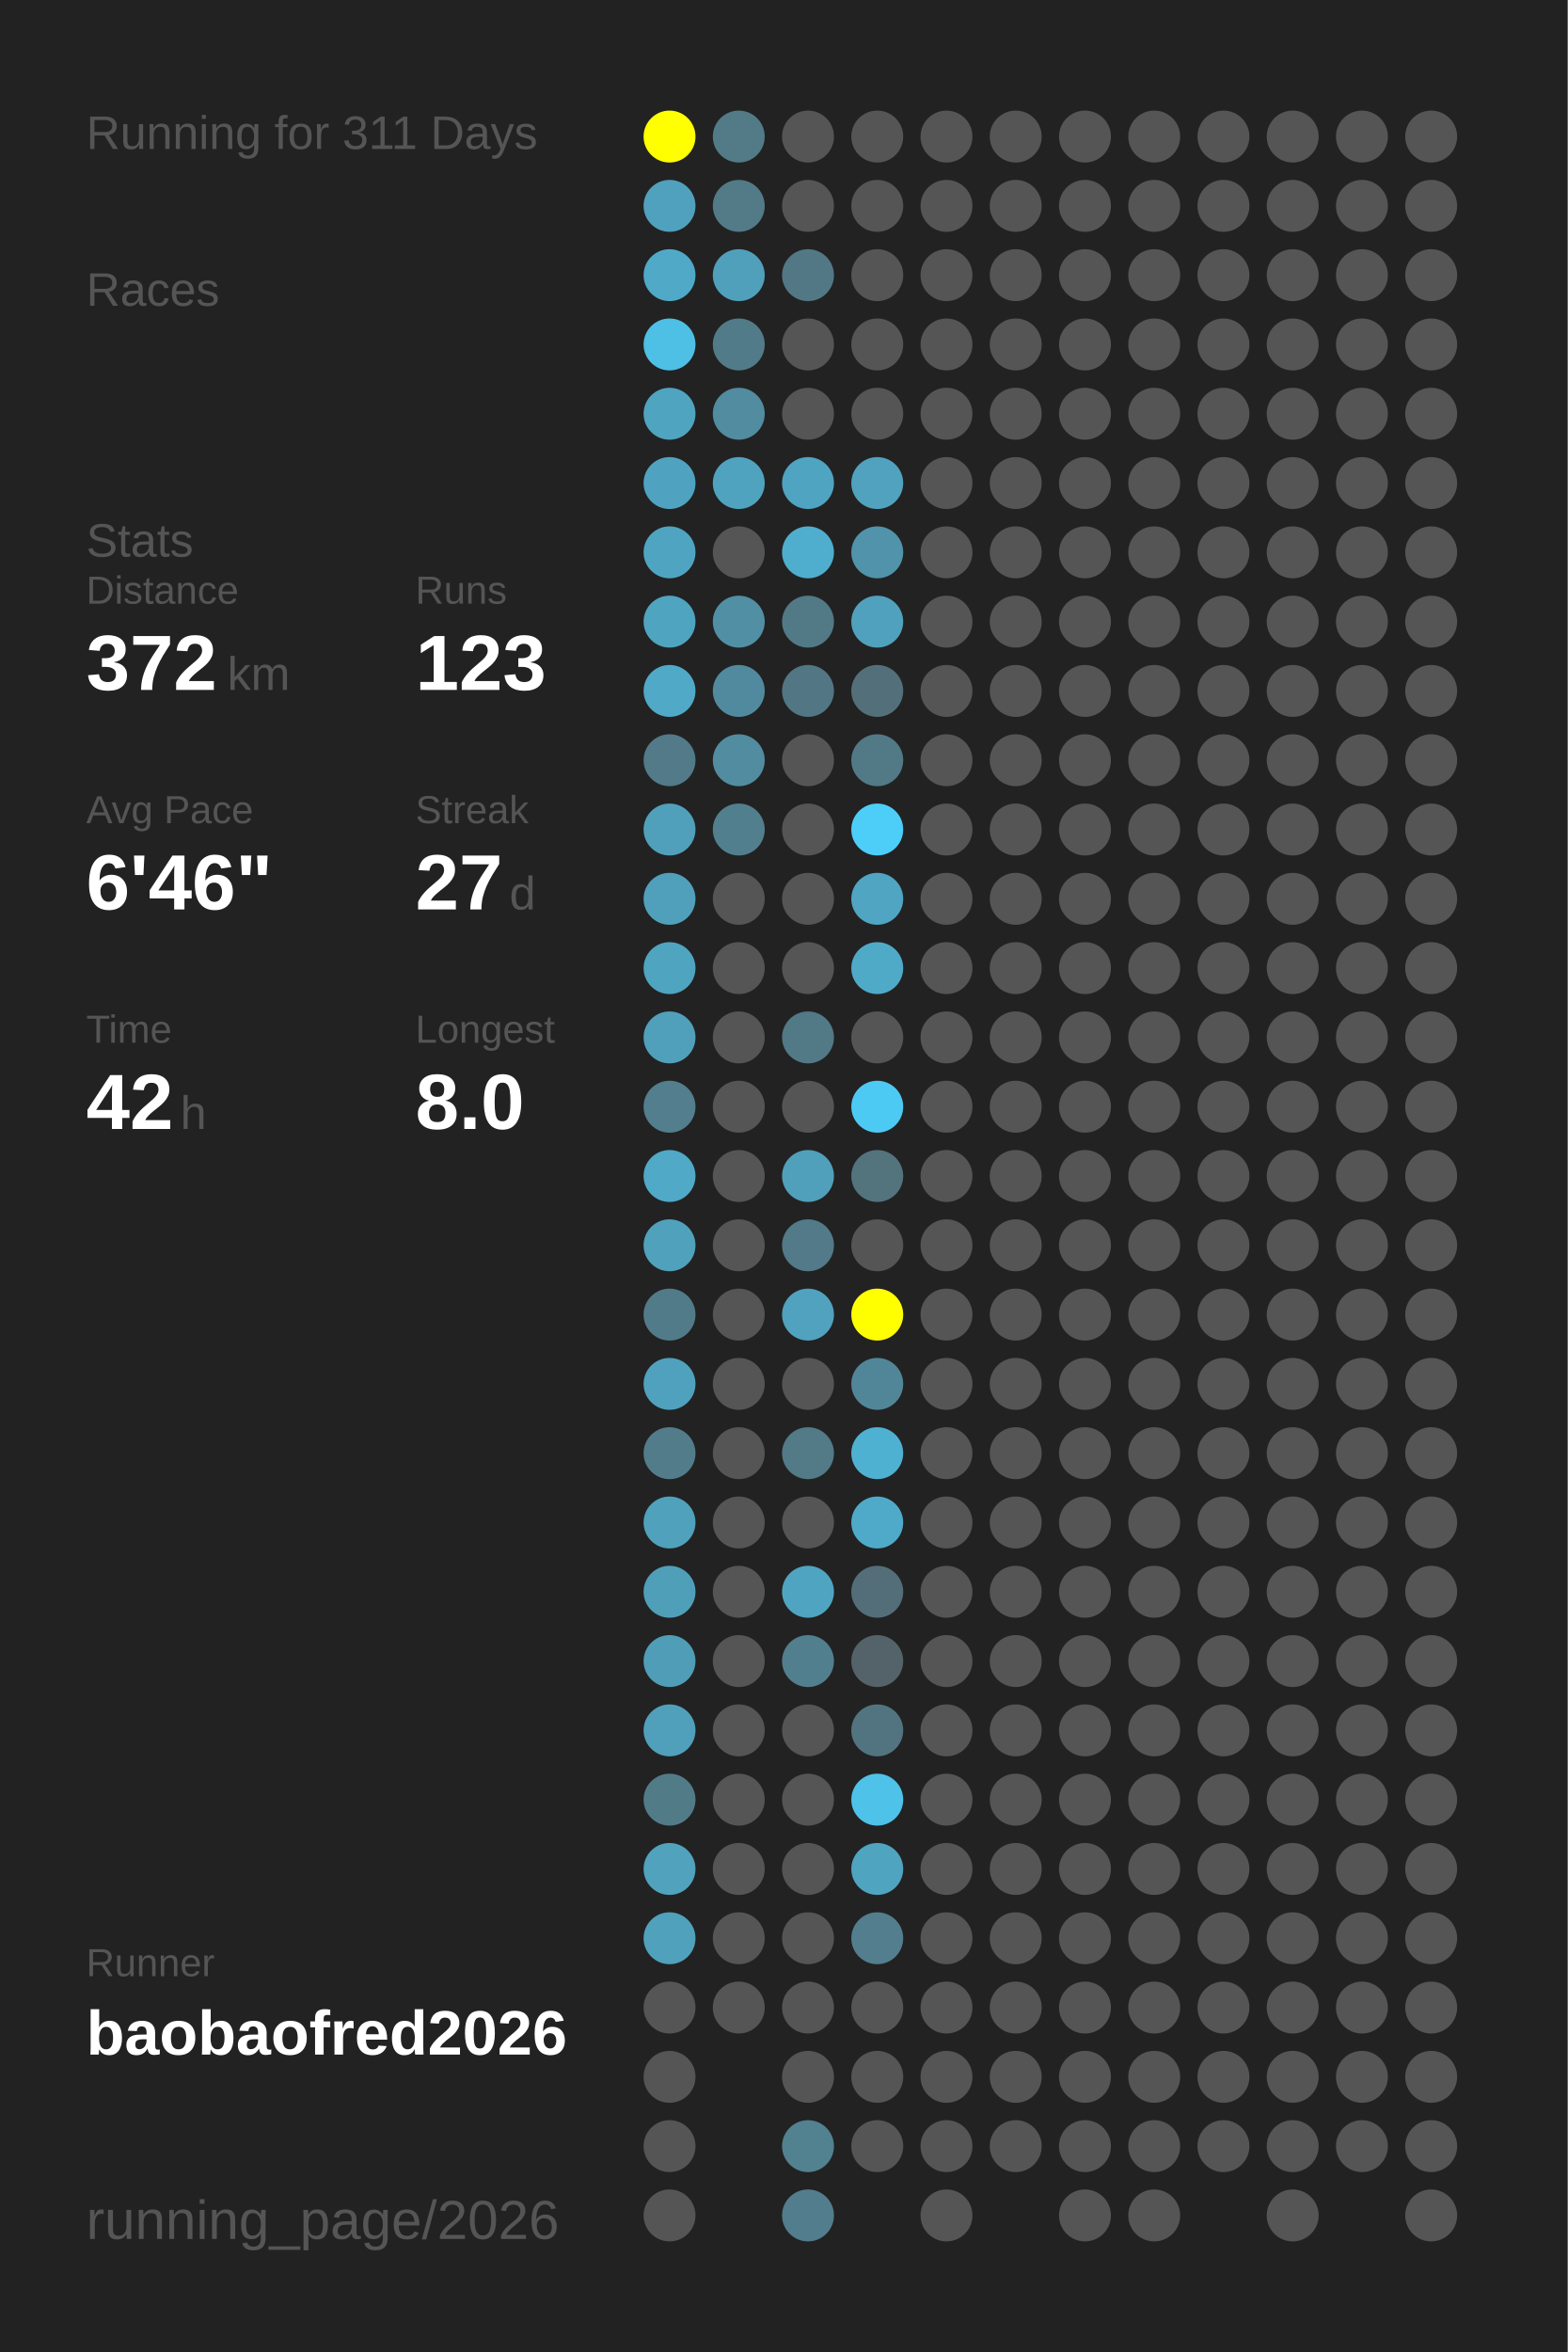
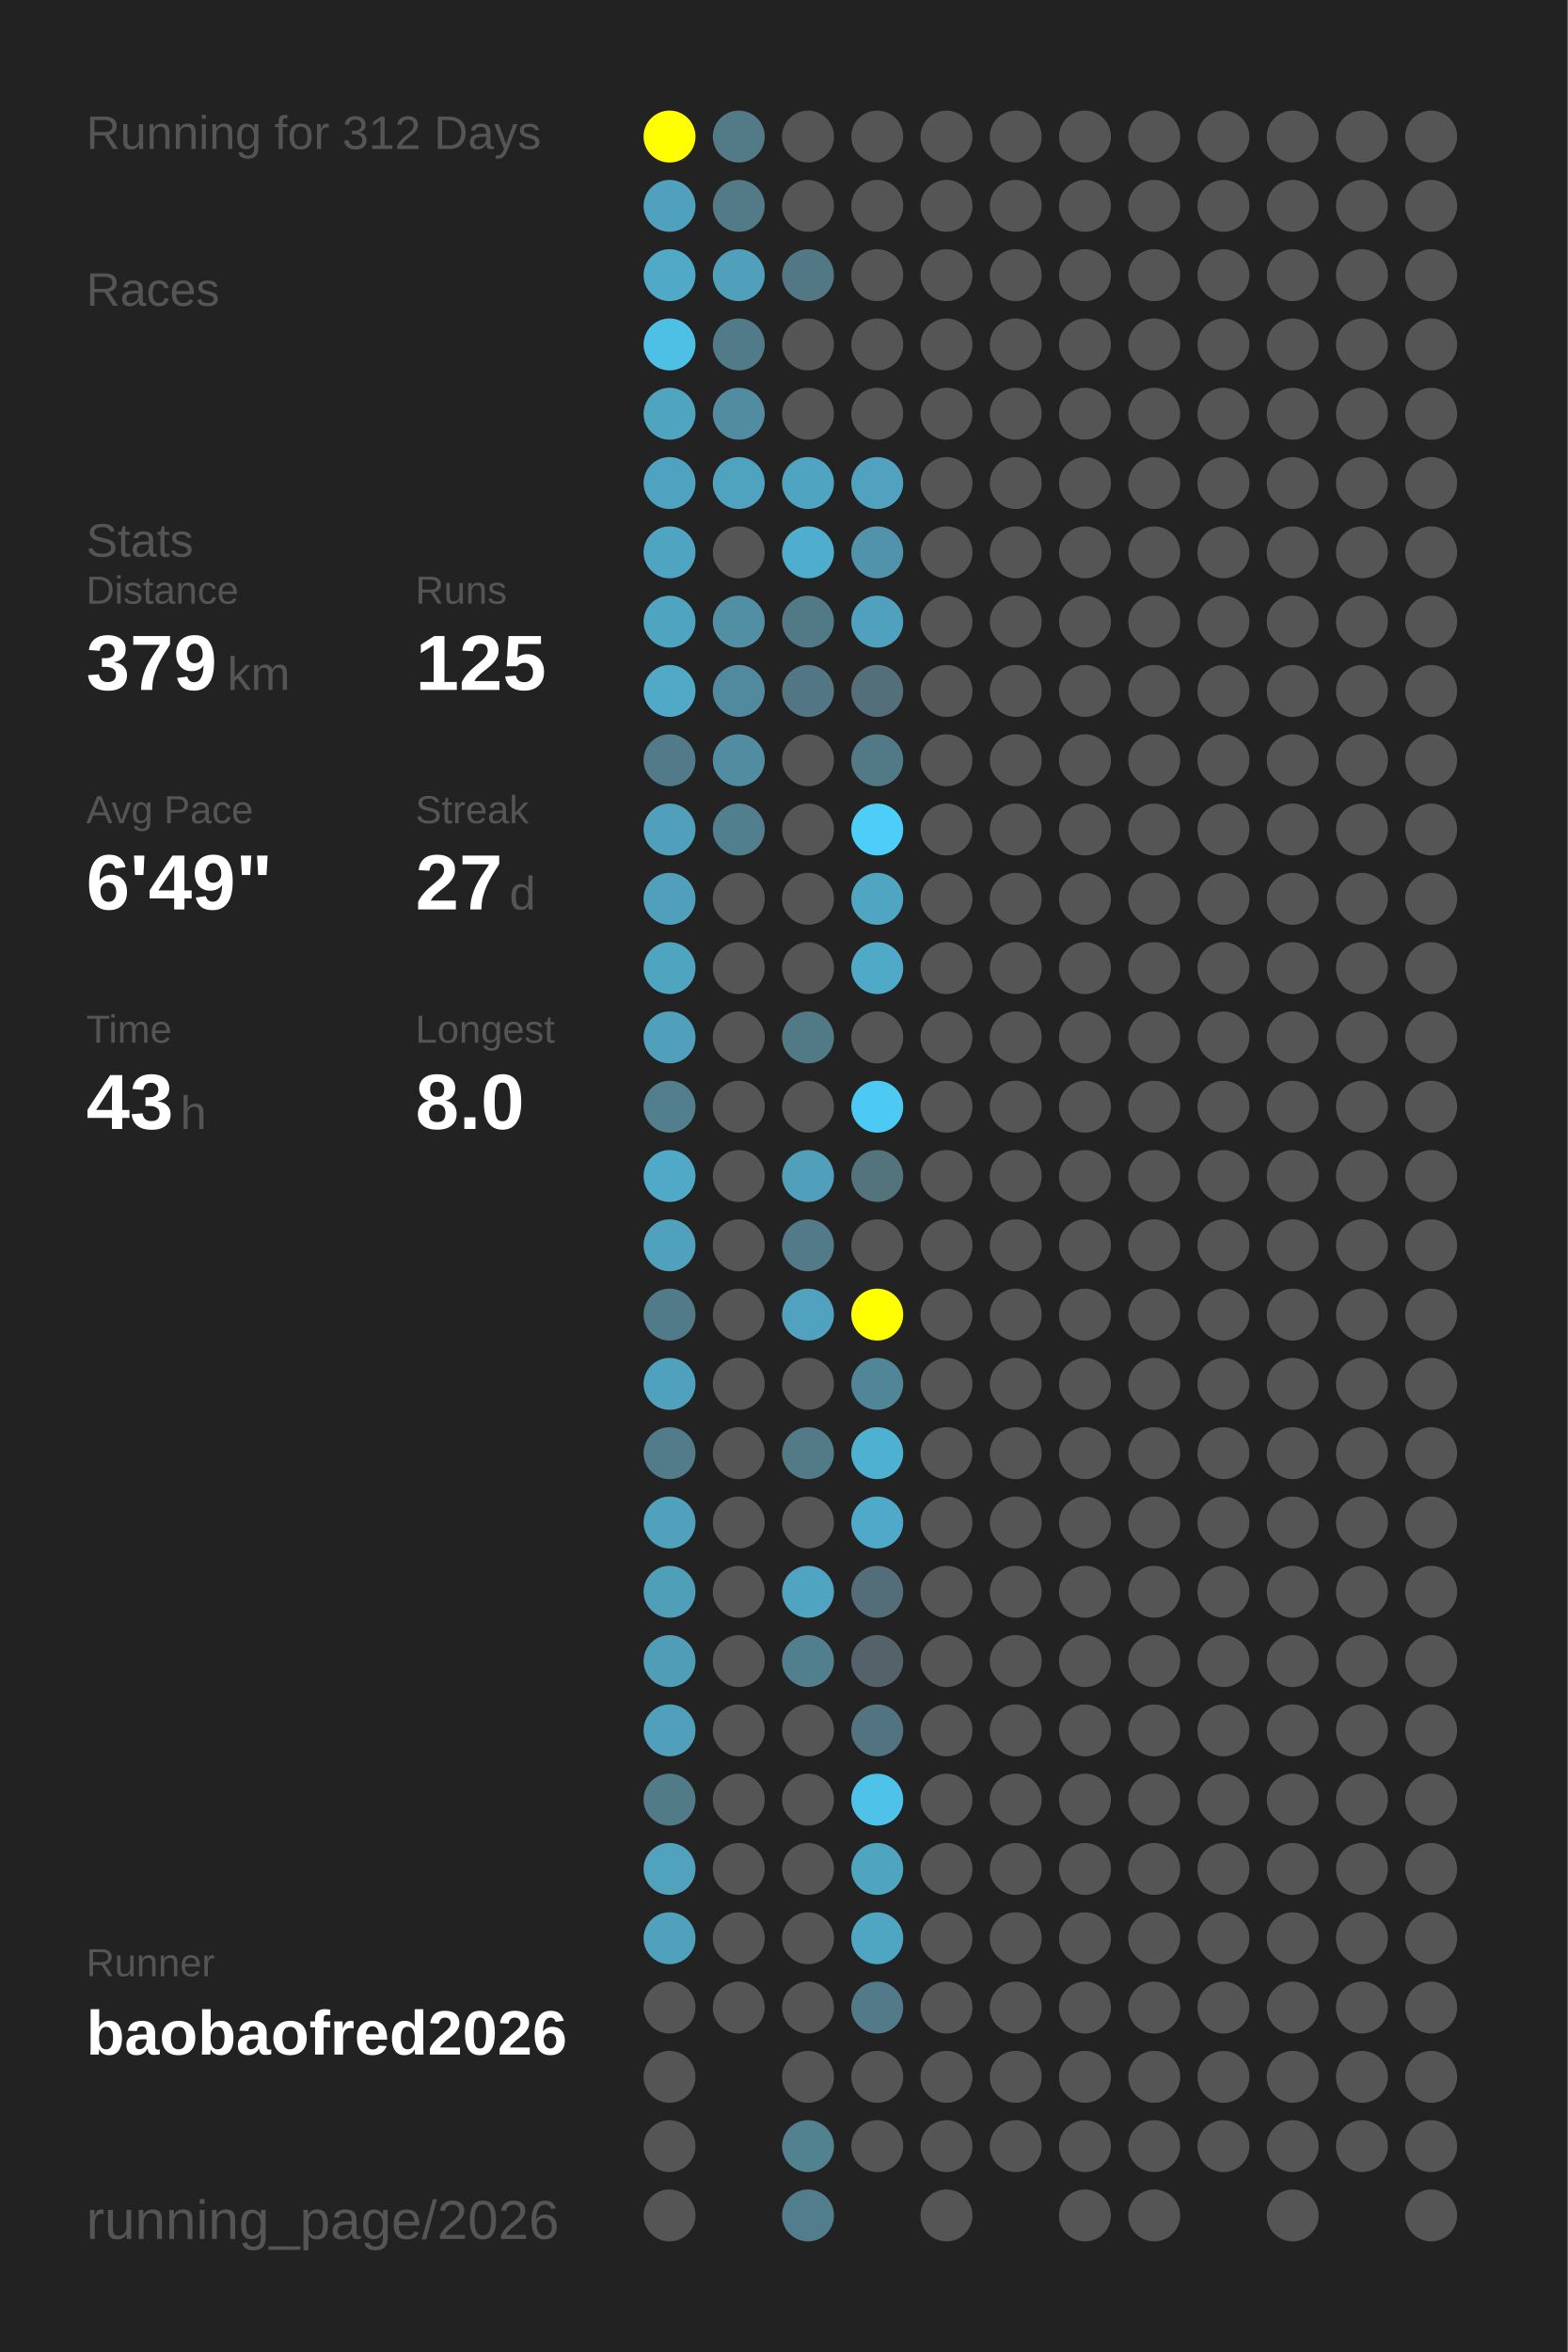
<svg xmlns="http://www.w3.org/2000/svg" baseProfile="full" height="300mm" version="1.1" viewBox="0,0,200,300" width="200mm">
  <defs />
  <rect fill="#222222" height="300" width="200" x="0" y="0" />
-   <text fill="#555555" style="font-size:6px; font-family:Arial;" x="11" y="19">Running for 311 Days</text>
+   <text fill="#555555" style="font-size:6px; font-family:Arial;" x="11" y="19">Running for 312 Days</text>
  <text fill="#555555" style="font-size:6px; font-family:Arial;" x="11" y="39">Races</text>
  <text fill="#555555" style="font-size:6px; font-family:Arial;" x="11" y="71">Stats</text>
  <text fill="#555555" style="font-size:5px; font-family:Arial;" x="11" y="77">Distance</text>
-   <text fill="#FFFFFF" style="font-size:10px; font-family:Arial; font-weight:bold;" x="11" y="88">372</text>
+   <text fill="#FFFFFF" style="font-size:10px; font-family:Arial; font-weight:bold;" x="11" y="88">379</text>
  <text fill="#555555" style="font-size:6px; font-family:Arial;" x="29" y="88">km</text>
  <text fill="#555555" style="font-size:5px; font-family:Arial;" x="53" y="77">Runs</text>
-   <text fill="#FFFFFF" style="font-size:10px; font-family:Arial; font-weight:bold;" x="53" y="88">123</text>
+   <text fill="#FFFFFF" style="font-size:10px; font-family:Arial; font-weight:bold;" x="53" y="88">125</text>
  <text fill="#555555" style="font-size:5px; font-family:Arial;" x="11" y="105">Avg Pace</text>
-   <text fill="#FFFFFF" style="font-size:10px; font-family:Arial; font-weight:bold;" x="11" y="116">6'46"</text>
+   <text fill="#FFFFFF" style="font-size:10px; font-family:Arial; font-weight:bold;" x="11" y="116">6'49"</text>
  <text fill="#555555" style="font-size:5px; font-family:Arial;" x="53" y="105">Streak</text>
  <text fill="#FFFFFF" style="font-size:10px; font-family:Arial; font-weight:bold;" x="53" y="116">27</text>
  <text fill="#555555" style="font-size:6px; font-family:Arial;" x="65" y="116">d</text>
  <text fill="#555555" style="font-size:5px; font-family:Arial;" x="11" y="133">Time</text>
-   <text fill="#FFFFFF" style="font-size:10px; font-family:Arial; font-weight:bold;" x="11" y="144">42</text>
+   <text fill="#FFFFFF" style="font-size:10px; font-family:Arial; font-weight:bold;" x="11" y="144">43</text>
  <text fill="#555555" style="font-size:6px; font-family:Arial;" x="23" y="144">h</text>
  <text fill="#555555" style="font-size:5px; font-family:Arial;" x="53" y="133">Longest</text>
  <text fill="#FFFFFF" style="font-size:10px; font-family:Arial; font-weight:bold;" x="53" y="144">8.0</text>
  <text fill="#555555" style="font-size:5px; font-family:Arial;" x="11" y="252.065">Runner</text>
  <text fill="#FFFFFF" style="font-size:8px; font-family:Arial; font-weight:bold;" x="11" y="262.065">baobaofred2026</text>
  <text fill="#555555" style="font-size:7px; font-family:Arial;" x="11" y="285.581">running_page/2026</text>
  <circle cx="85.417" cy="17.419" fill="#FFFF00" r="3.312" />
  <circle cx="85.417" cy="26.258" fill="#50a1bd" r="3.312" />
  <circle cx="85.417" cy="35.097" fill="#4fa9c7" r="3.312" />
  <circle cx="85.417" cy="43.935" fill="#4ebfe5" r="3.312" />
  <circle cx="85.417" cy="52.774" fill="#4fa4c0" r="3.312" />
  <circle cx="85.417" cy="61.613" fill="#4fa3c0" r="3.312" />
  <circle cx="85.417" cy="70.452" fill="#4fa5c1" r="3.312" />
  <circle cx="85.417" cy="79.29" fill="#4fa4c0" r="3.312" />
  <circle cx="85.417" cy="88.129" fill="#4fa9c7" r="3.312" />
  <circle cx="85.417" cy="96.968" fill="#527a88" r="3.312" />
  <circle cx="85.417" cy="105.806" fill="#50a0bb" r="3.312" />
  <circle cx="85.417" cy="114.645" fill="#50a0bb" r="3.312" />
  <circle cx="85.417" cy="123.484" fill="#4fa4c0" r="3.312" />
  <circle cx="85.417" cy="132.323" fill="#50a0bc" r="3.312" />
  <circle cx="85.417" cy="141.161" fill="#527e8d" r="3.312" />
  <circle cx="85.417" cy="150" fill="#4fa9c7" r="3.312" />
  <circle cx="85.417" cy="158.839" fill="#50a1bc" r="3.312" />
  <circle cx="85.417" cy="167.677" fill="#527b89" r="3.312" />
  <circle cx="85.417" cy="176.516" fill="#50a1bd" r="3.312" />
  <circle cx="85.417" cy="185.355" fill="#527c8a" r="3.312" />
  <circle cx="85.417" cy="194.194" fill="#50a1bc" r="3.312" />
  <circle cx="85.417" cy="203.032" fill="#509fb9" r="3.312" />
  <circle cx="85.417" cy="211.871" fill="#509db7" r="3.312" />
  <circle cx="85.417" cy="220.71" fill="#50a0bb" r="3.312" />
  <circle cx="85.417" cy="229.548" fill="#527b88" r="3.312" />
  <circle cx="85.417" cy="238.387" fill="#50a2bd" r="3.312" />
  <circle cx="85.417" cy="247.226" fill="#50a1bc" r="3.312" />
  <circle cx="85.417" cy="256.065" fill="#555555" r="3.312" />
  <circle cx="85.417" cy="264.903" fill="#555555" r="3.312" />
  <circle cx="85.417" cy="273.742" fill="#555555" r="3.312" />
  <circle cx="85.417" cy="282.581" fill="#555555" r="3.312" />
  <circle cx="94.25" cy="17.419" fill="#527a87" r="3.312" />
  <circle cx="94.25" cy="26.258" fill="#527a87" r="3.312" />
  <circle cx="94.25" cy="35.097" fill="#50a0bc" r="3.312" />
  <circle cx="94.25" cy="43.935" fill="#527b89" r="3.312" />
  <circle cx="94.25" cy="52.774" fill="#518ca0" r="3.312" />
  <circle cx="94.25" cy="61.613" fill="#4fa3bf" r="3.312" />
  <circle cx="94.25" cy="70.452" fill="#555555" r="3.312" />
  <circle cx="94.25" cy="79.29" fill="#518fa4" r="3.312" />
  <circle cx="94.25" cy="88.129" fill="#518a9e" r="3.312" />
  <circle cx="94.25" cy="96.968" fill="#518ca0" r="3.312" />
  <circle cx="94.25" cy="105.806" fill="#527f8e" r="3.312" />
  <circle cx="94.25" cy="114.645" fill="#555555" r="3.312" />
  <circle cx="94.25" cy="123.484" fill="#555555" r="3.312" />
  <circle cx="94.25" cy="132.323" fill="#555555" r="3.312" />
  <circle cx="94.25" cy="141.161" fill="#555555" r="3.312" />
  <circle cx="94.25" cy="150" fill="#555555" r="3.312" />
  <circle cx="94.25" cy="158.839" fill="#555555" r="3.312" />
  <circle cx="94.25" cy="167.677" fill="#555555" r="3.312" />
  <circle cx="94.25" cy="176.516" fill="#555555" r="3.312" />
  <circle cx="94.25" cy="185.355" fill="#555555" r="3.312" />
  <circle cx="94.25" cy="194.194" fill="#555555" r="3.312" />
  <circle cx="94.25" cy="203.032" fill="#555555" r="3.312" />
  <circle cx="94.25" cy="211.871" fill="#555555" r="3.312" />
  <circle cx="94.25" cy="220.71" fill="#555555" r="3.312" />
  <circle cx="94.25" cy="229.548" fill="#555555" r="3.312" />
  <circle cx="94.25" cy="238.387" fill="#555555" r="3.312" />
  <circle cx="94.25" cy="247.226" fill="#555555" r="3.312" />
  <circle cx="94.25" cy="256.065" fill="#555555" r="3.312" />
  <circle cx="103.083" cy="17.419" fill="#555555" r="3.312" />
  <circle cx="103.083" cy="26.258" fill="#555555" r="3.312" />
  <circle cx="103.083" cy="35.097" fill="#527885" r="3.312" />
  <circle cx="103.083" cy="43.935" fill="#555555" r="3.312" />
  <circle cx="103.083" cy="52.774" fill="#555555" r="3.312" />
  <circle cx="103.083" cy="61.613" fill="#4fa4c1" r="3.312" />
  <circle cx="103.083" cy="70.452" fill="#4faece" r="3.312" />
  <circle cx="103.083" cy="79.29" fill="#527986" r="3.312" />
  <circle cx="103.083" cy="88.129" fill="#527683" r="3.312" />
  <circle cx="103.083" cy="96.968" fill="#555555" r="3.312" />
  <circle cx="103.083" cy="105.806" fill="#555555" r="3.312" />
  <circle cx="103.083" cy="114.645" fill="#555555" r="3.312" />
  <circle cx="103.083" cy="123.484" fill="#555555" r="3.312" />
  <circle cx="103.083" cy="132.323" fill="#527986" r="3.312" />
  <circle cx="103.083" cy="141.161" fill="#555555" r="3.312" />
  <circle cx="103.083" cy="150" fill="#50a0bb" r="3.312" />
  <circle cx="103.083" cy="158.839" fill="#527a88" r="3.312" />
  <circle cx="103.083" cy="167.677" fill="#50a2be" r="3.312" />
  <circle cx="103.083" cy="176.516" fill="#555555" r="3.312" />
  <circle cx="103.083" cy="185.355" fill="#527a87" r="3.312" />
  <circle cx="103.083" cy="194.194" fill="#555555" r="3.312" />
  <circle cx="103.083" cy="203.032" fill="#4fa5c1" r="3.312" />
  <circle cx="103.083" cy="211.871" fill="#527f8e" r="3.312" />
  <circle cx="103.083" cy="220.71" fill="#555555" r="3.312" />
  <circle cx="103.083" cy="229.548" fill="#555555" r="3.312" />
  <circle cx="103.083" cy="238.387" fill="#555555" r="3.312" />
  <circle cx="103.083" cy="247.226" fill="#555555" r="3.312" />
  <circle cx="103.083" cy="256.065" fill="#555555" r="3.312" />
  <circle cx="103.083" cy="264.903" fill="#555555" r="3.312" />
  <circle cx="103.083" cy="273.742" fill="#528190" r="3.312" />
  <circle cx="103.083" cy="282.581" fill="#527d8c" r="3.312" />
  <circle cx="111.917" cy="17.419" fill="#555555" r="3.312" />
  <circle cx="111.917" cy="26.258" fill="#555555" r="3.312" />
  <circle cx="111.917" cy="35.097" fill="#555555" r="3.312" />
  <circle cx="111.917" cy="43.935" fill="#555555" r="3.312" />
  <circle cx="111.917" cy="52.774" fill="#555555" r="3.312" />
  <circle cx="111.917" cy="61.613" fill="#50a2be" r="3.312" />
  <circle cx="111.917" cy="70.452" fill="#5093aa" r="3.312" />
  <circle cx="111.917" cy="79.29" fill="#50a1bd" r="3.312" />
  <circle cx="111.917" cy="88.129" fill="#53707a" r="3.312" />
  <circle cx="111.917" cy="96.968" fill="#527986" r="3.312" />
  <circle cx="111.917" cy="105.806" fill="#4dcef9" r="3.312" />
  <circle cx="111.917" cy="114.645" fill="#4fa5c2" r="3.312" />
  <circle cx="111.917" cy="123.484" fill="#4faac8" r="3.312" />
  <circle cx="111.917" cy="132.323" fill="#555555" r="3.312" />
  <circle cx="111.917" cy="141.161" fill="#4dcaf4" r="3.312" />
  <circle cx="111.917" cy="150" fill="#53737d" r="3.312" />
  <circle cx="111.917" cy="158.839" fill="#555555" r="3.312" />
  <circle cx="111.917" cy="167.677" fill="#FFFF00" r="3.312" />
  <circle cx="111.917" cy="176.516" fill="#518698" r="3.312" />
  <circle cx="111.917" cy="185.355" fill="#4fb1d2" r="3.312" />
  <circle cx="111.917" cy="194.194" fill="#4faac9" r="3.312" />
  <circle cx="111.917" cy="203.032" fill="#536e78" r="3.312" />
  <circle cx="111.917" cy="211.871" fill="#546369" r="3.312" />
  <circle cx="111.917" cy="220.71" fill="#527480" r="3.312" />
  <circle cx="111.917" cy="229.548" fill="#4ec2e9" r="3.312" />
  <circle cx="111.917" cy="238.387" fill="#4fa4c0" r="3.312" />
-   <circle cx="111.917" cy="247.226" fill="#527e8d" r="3.312" />
-   <circle cx="111.917" cy="256.065" fill="#555555" r="3.312" />
+   <circle cx="111.917" cy="247.226" fill="#4fa6c3" r="3.312" />
+   <circle cx="111.917" cy="256.065" fill="#527a88" r="3.312" />
  <circle cx="111.917" cy="264.903" fill="#555555" r="3.312" />
  <circle cx="111.917" cy="273.742" fill="#555555" r="3.312" />
  <circle cx="120.75" cy="17.419" fill="#555555" r="3.312" />
  <circle cx="120.75" cy="26.258" fill="#555555" r="3.312" />
  <circle cx="120.75" cy="35.097" fill="#555555" r="3.312" />
  <circle cx="120.75" cy="43.935" fill="#555555" r="3.312" />
  <circle cx="120.75" cy="52.774" fill="#555555" r="3.312" />
  <circle cx="120.75" cy="61.613" fill="#555555" r="3.312" />
  <circle cx="120.75" cy="70.452" fill="#555555" r="3.312" />
  <circle cx="120.75" cy="79.29" fill="#555555" r="3.312" />
  <circle cx="120.75" cy="88.129" fill="#555555" r="3.312" />
  <circle cx="120.75" cy="96.968" fill="#555555" r="3.312" />
  <circle cx="120.75" cy="105.806" fill="#555555" r="3.312" />
  <circle cx="120.75" cy="114.645" fill="#555555" r="3.312" />
  <circle cx="120.75" cy="123.484" fill="#555555" r="3.312" />
  <circle cx="120.75" cy="132.323" fill="#555555" r="3.312" />
  <circle cx="120.75" cy="141.161" fill="#555555" r="3.312" />
  <circle cx="120.75" cy="150" fill="#555555" r="3.312" />
  <circle cx="120.75" cy="158.839" fill="#555555" r="3.312" />
  <circle cx="120.75" cy="167.677" fill="#555555" r="3.312" />
  <circle cx="120.75" cy="176.516" fill="#555555" r="3.312" />
  <circle cx="120.75" cy="185.355" fill="#555555" r="3.312" />
  <circle cx="120.75" cy="194.194" fill="#555555" r="3.312" />
  <circle cx="120.75" cy="203.032" fill="#555555" r="3.312" />
  <circle cx="120.75" cy="211.871" fill="#555555" r="3.312" />
  <circle cx="120.75" cy="220.71" fill="#555555" r="3.312" />
  <circle cx="120.75" cy="229.548" fill="#555555" r="3.312" />
  <circle cx="120.75" cy="238.387" fill="#555555" r="3.312" />
  <circle cx="120.75" cy="247.226" fill="#555555" r="3.312" />
  <circle cx="120.75" cy="256.065" fill="#555555" r="3.312" />
  <circle cx="120.75" cy="264.903" fill="#555555" r="3.312" />
  <circle cx="120.75" cy="273.742" fill="#555555" r="3.312" />
  <circle cx="120.75" cy="282.581" fill="#555555" r="3.312" />
  <circle cx="129.583" cy="17.419" fill="#555555" r="3.312" />
  <circle cx="129.583" cy="26.258" fill="#555555" r="3.312" />
  <circle cx="129.583" cy="35.097" fill="#555555" r="3.312" />
  <circle cx="129.583" cy="43.935" fill="#555555" r="3.312" />
  <circle cx="129.583" cy="52.774" fill="#555555" r="3.312" />
  <circle cx="129.583" cy="61.613" fill="#555555" r="3.312" />
  <circle cx="129.583" cy="70.452" fill="#555555" r="3.312" />
  <circle cx="129.583" cy="79.29" fill="#555555" r="3.312" />
  <circle cx="129.583" cy="88.129" fill="#555555" r="3.312" />
  <circle cx="129.583" cy="96.968" fill="#555555" r="3.312" />
  <circle cx="129.583" cy="105.806" fill="#555555" r="3.312" />
  <circle cx="129.583" cy="114.645" fill="#555555" r="3.312" />
  <circle cx="129.583" cy="123.484" fill="#555555" r="3.312" />
  <circle cx="129.583" cy="132.323" fill="#555555" r="3.312" />
  <circle cx="129.583" cy="141.161" fill="#555555" r="3.312" />
  <circle cx="129.583" cy="150" fill="#555555" r="3.312" />
  <circle cx="129.583" cy="158.839" fill="#555555" r="3.312" />
  <circle cx="129.583" cy="167.677" fill="#555555" r="3.312" />
  <circle cx="129.583" cy="176.516" fill="#555555" r="3.312" />
  <circle cx="129.583" cy="185.355" fill="#555555" r="3.312" />
  <circle cx="129.583" cy="194.194" fill="#555555" r="3.312" />
  <circle cx="129.583" cy="203.032" fill="#555555" r="3.312" />
  <circle cx="129.583" cy="211.871" fill="#555555" r="3.312" />
  <circle cx="129.583" cy="220.71" fill="#555555" r="3.312" />
  <circle cx="129.583" cy="229.548" fill="#555555" r="3.312" />
  <circle cx="129.583" cy="238.387" fill="#555555" r="3.312" />
  <circle cx="129.583" cy="247.226" fill="#555555" r="3.312" />
  <circle cx="129.583" cy="256.065" fill="#555555" r="3.312" />
  <circle cx="129.583" cy="264.903" fill="#555555" r="3.312" />
  <circle cx="129.583" cy="273.742" fill="#555555" r="3.312" />
  <circle cx="138.417" cy="17.419" fill="#555555" r="3.312" />
  <circle cx="138.417" cy="26.258" fill="#555555" r="3.312" />
  <circle cx="138.417" cy="35.097" fill="#555555" r="3.312" />
  <circle cx="138.417" cy="43.935" fill="#555555" r="3.312" />
  <circle cx="138.417" cy="52.774" fill="#555555" r="3.312" />
  <circle cx="138.417" cy="61.613" fill="#555555" r="3.312" />
  <circle cx="138.417" cy="70.452" fill="#555555" r="3.312" />
  <circle cx="138.417" cy="79.29" fill="#555555" r="3.312" />
  <circle cx="138.417" cy="88.129" fill="#555555" r="3.312" />
  <circle cx="138.417" cy="96.968" fill="#555555" r="3.312" />
  <circle cx="138.417" cy="105.806" fill="#555555" r="3.312" />
  <circle cx="138.417" cy="114.645" fill="#555555" r="3.312" />
  <circle cx="138.417" cy="123.484" fill="#555555" r="3.312" />
  <circle cx="138.417" cy="132.323" fill="#555555" r="3.312" />
  <circle cx="138.417" cy="141.161" fill="#555555" r="3.312" />
  <circle cx="138.417" cy="150" fill="#555555" r="3.312" />
  <circle cx="138.417" cy="158.839" fill="#555555" r="3.312" />
  <circle cx="138.417" cy="167.677" fill="#555555" r="3.312" />
  <circle cx="138.417" cy="176.516" fill="#555555" r="3.312" />
  <circle cx="138.417" cy="185.355" fill="#555555" r="3.312" />
  <circle cx="138.417" cy="194.194" fill="#555555" r="3.312" />
  <circle cx="138.417" cy="203.032" fill="#555555" r="3.312" />
  <circle cx="138.417" cy="211.871" fill="#555555" r="3.312" />
  <circle cx="138.417" cy="220.71" fill="#555555" r="3.312" />
  <circle cx="138.417" cy="229.548" fill="#555555" r="3.312" />
  <circle cx="138.417" cy="238.387" fill="#555555" r="3.312" />
  <circle cx="138.417" cy="247.226" fill="#555555" r="3.312" />
  <circle cx="138.417" cy="256.065" fill="#555555" r="3.312" />
  <circle cx="138.417" cy="264.903" fill="#555555" r="3.312" />
  <circle cx="138.417" cy="273.742" fill="#555555" r="3.312" />
  <circle cx="138.417" cy="282.581" fill="#555555" r="3.312" />
  <circle cx="147.25" cy="17.419" fill="#555555" r="3.312" />
  <circle cx="147.25" cy="26.258" fill="#555555" r="3.312" />
  <circle cx="147.25" cy="35.097" fill="#555555" r="3.312" />
  <circle cx="147.25" cy="43.935" fill="#555555" r="3.312" />
  <circle cx="147.25" cy="52.774" fill="#555555" r="3.312" />
  <circle cx="147.25" cy="61.613" fill="#555555" r="3.312" />
  <circle cx="147.25" cy="70.452" fill="#555555" r="3.312" />
  <circle cx="147.25" cy="79.29" fill="#555555" r="3.312" />
  <circle cx="147.25" cy="88.129" fill="#555555" r="3.312" />
  <circle cx="147.25" cy="96.968" fill="#555555" r="3.312" />
  <circle cx="147.25" cy="105.806" fill="#555555" r="3.312" />
  <circle cx="147.25" cy="114.645" fill="#555555" r="3.312" />
  <circle cx="147.25" cy="123.484" fill="#555555" r="3.312" />
  <circle cx="147.25" cy="132.323" fill="#555555" r="3.312" />
  <circle cx="147.25" cy="141.161" fill="#555555" r="3.312" />
  <circle cx="147.25" cy="150" fill="#555555" r="3.312" />
  <circle cx="147.25" cy="158.839" fill="#555555" r="3.312" />
  <circle cx="147.25" cy="167.677" fill="#555555" r="3.312" />
  <circle cx="147.25" cy="176.516" fill="#555555" r="3.312" />
  <circle cx="147.25" cy="185.355" fill="#555555" r="3.312" />
  <circle cx="147.25" cy="194.194" fill="#555555" r="3.312" />
  <circle cx="147.25" cy="203.032" fill="#555555" r="3.312" />
  <circle cx="147.25" cy="211.871" fill="#555555" r="3.312" />
  <circle cx="147.25" cy="220.71" fill="#555555" r="3.312" />
  <circle cx="147.25" cy="229.548" fill="#555555" r="3.312" />
  <circle cx="147.25" cy="238.387" fill="#555555" r="3.312" />
  <circle cx="147.25" cy="247.226" fill="#555555" r="3.312" />
  <circle cx="147.25" cy="256.065" fill="#555555" r="3.312" />
  <circle cx="147.25" cy="264.903" fill="#555555" r="3.312" />
  <circle cx="147.25" cy="273.742" fill="#555555" r="3.312" />
  <circle cx="147.25" cy="282.581" fill="#555555" r="3.312" />
  <circle cx="156.083" cy="17.419" fill="#555555" r="3.312" />
  <circle cx="156.083" cy="26.258" fill="#555555" r="3.312" />
  <circle cx="156.083" cy="35.097" fill="#555555" r="3.312" />
  <circle cx="156.083" cy="43.935" fill="#555555" r="3.312" />
  <circle cx="156.083" cy="52.774" fill="#555555" r="3.312" />
  <circle cx="156.083" cy="61.613" fill="#555555" r="3.312" />
  <circle cx="156.083" cy="70.452" fill="#555555" r="3.312" />
  <circle cx="156.083" cy="79.29" fill="#555555" r="3.312" />
  <circle cx="156.083" cy="88.129" fill="#555555" r="3.312" />
  <circle cx="156.083" cy="96.968" fill="#555555" r="3.312" />
  <circle cx="156.083" cy="105.806" fill="#555555" r="3.312" />
  <circle cx="156.083" cy="114.645" fill="#555555" r="3.312" />
  <circle cx="156.083" cy="123.484" fill="#555555" r="3.312" />
  <circle cx="156.083" cy="132.323" fill="#555555" r="3.312" />
  <circle cx="156.083" cy="141.161" fill="#555555" r="3.312" />
  <circle cx="156.083" cy="150" fill="#555555" r="3.312" />
  <circle cx="156.083" cy="158.839" fill="#555555" r="3.312" />
  <circle cx="156.083" cy="167.677" fill="#555555" r="3.312" />
  <circle cx="156.083" cy="176.516" fill="#555555" r="3.312" />
  <circle cx="156.083" cy="185.355" fill="#555555" r="3.312" />
  <circle cx="156.083" cy="194.194" fill="#555555" r="3.312" />
  <circle cx="156.083" cy="203.032" fill="#555555" r="3.312" />
  <circle cx="156.083" cy="211.871" fill="#555555" r="3.312" />
  <circle cx="156.083" cy="220.71" fill="#555555" r="3.312" />
  <circle cx="156.083" cy="229.548" fill="#555555" r="3.312" />
  <circle cx="156.083" cy="238.387" fill="#555555" r="3.312" />
  <circle cx="156.083" cy="247.226" fill="#555555" r="3.312" />
  <circle cx="156.083" cy="256.065" fill="#555555" r="3.312" />
  <circle cx="156.083" cy="264.903" fill="#555555" r="3.312" />
  <circle cx="156.083" cy="273.742" fill="#555555" r="3.312" />
  <circle cx="164.917" cy="17.419" fill="#555555" r="3.312" />
  <circle cx="164.917" cy="26.258" fill="#555555" r="3.312" />
  <circle cx="164.917" cy="35.097" fill="#555555" r="3.312" />
  <circle cx="164.917" cy="43.935" fill="#555555" r="3.312" />
  <circle cx="164.917" cy="52.774" fill="#555555" r="3.312" />
  <circle cx="164.917" cy="61.613" fill="#555555" r="3.312" />
  <circle cx="164.917" cy="70.452" fill="#555555" r="3.312" />
  <circle cx="164.917" cy="79.29" fill="#555555" r="3.312" />
  <circle cx="164.917" cy="88.129" fill="#555555" r="3.312" />
  <circle cx="164.917" cy="96.968" fill="#555555" r="3.312" />
  <circle cx="164.917" cy="105.806" fill="#555555" r="3.312" />
  <circle cx="164.917" cy="114.645" fill="#555555" r="3.312" />
  <circle cx="164.917" cy="123.484" fill="#555555" r="3.312" />
  <circle cx="164.917" cy="132.323" fill="#555555" r="3.312" />
  <circle cx="164.917" cy="141.161" fill="#555555" r="3.312" />
  <circle cx="164.917" cy="150" fill="#555555" r="3.312" />
  <circle cx="164.917" cy="158.839" fill="#555555" r="3.312" />
  <circle cx="164.917" cy="167.677" fill="#555555" r="3.312" />
  <circle cx="164.917" cy="176.516" fill="#555555" r="3.312" />
  <circle cx="164.917" cy="185.355" fill="#555555" r="3.312" />
  <circle cx="164.917" cy="194.194" fill="#555555" r="3.312" />
  <circle cx="164.917" cy="203.032" fill="#555555" r="3.312" />
  <circle cx="164.917" cy="211.871" fill="#555555" r="3.312" />
  <circle cx="164.917" cy="220.71" fill="#555555" r="3.312" />
  <circle cx="164.917" cy="229.548" fill="#555555" r="3.312" />
  <circle cx="164.917" cy="238.387" fill="#555555" r="3.312" />
  <circle cx="164.917" cy="247.226" fill="#555555" r="3.312" />
  <circle cx="164.917" cy="256.065" fill="#555555" r="3.312" />
  <circle cx="164.917" cy="264.903" fill="#555555" r="3.312" />
  <circle cx="164.917" cy="273.742" fill="#555555" r="3.312" />
  <circle cx="164.917" cy="282.581" fill="#555555" r="3.312" />
  <circle cx="173.75" cy="17.419" fill="#555555" r="3.312" />
  <circle cx="173.75" cy="26.258" fill="#555555" r="3.312" />
  <circle cx="173.75" cy="35.097" fill="#555555" r="3.312" />
  <circle cx="173.75" cy="43.935" fill="#555555" r="3.312" />
  <circle cx="173.75" cy="52.774" fill="#555555" r="3.312" />
  <circle cx="173.75" cy="61.613" fill="#555555" r="3.312" />
  <circle cx="173.75" cy="70.452" fill="#555555" r="3.312" />
  <circle cx="173.75" cy="79.29" fill="#555555" r="3.312" />
  <circle cx="173.75" cy="88.129" fill="#555555" r="3.312" />
  <circle cx="173.75" cy="96.968" fill="#555555" r="3.312" />
  <circle cx="173.75" cy="105.806" fill="#555555" r="3.312" />
  <circle cx="173.75" cy="114.645" fill="#555555" r="3.312" />
  <circle cx="173.75" cy="123.484" fill="#555555" r="3.312" />
  <circle cx="173.75" cy="132.323" fill="#555555" r="3.312" />
  <circle cx="173.75" cy="141.161" fill="#555555" r="3.312" />
  <circle cx="173.75" cy="150" fill="#555555" r="3.312" />
  <circle cx="173.75" cy="158.839" fill="#555555" r="3.312" />
  <circle cx="173.75" cy="167.677" fill="#555555" r="3.312" />
  <circle cx="173.75" cy="176.516" fill="#555555" r="3.312" />
  <circle cx="173.75" cy="185.355" fill="#555555" r="3.312" />
  <circle cx="173.75" cy="194.194" fill="#555555" r="3.312" />
  <circle cx="173.75" cy="203.032" fill="#555555" r="3.312" />
  <circle cx="173.75" cy="211.871" fill="#555555" r="3.312" />
  <circle cx="173.75" cy="220.71" fill="#555555" r="3.312" />
  <circle cx="173.75" cy="229.548" fill="#555555" r="3.312" />
  <circle cx="173.75" cy="238.387" fill="#555555" r="3.312" />
  <circle cx="173.75" cy="247.226" fill="#555555" r="3.312" />
  <circle cx="173.75" cy="256.065" fill="#555555" r="3.312" />
  <circle cx="173.75" cy="264.903" fill="#555555" r="3.312" />
  <circle cx="173.75" cy="273.742" fill="#555555" r="3.312" />
  <circle cx="182.583" cy="17.419" fill="#555555" r="3.312" />
  <circle cx="182.583" cy="26.258" fill="#555555" r="3.312" />
  <circle cx="182.583" cy="35.097" fill="#555555" r="3.312" />
  <circle cx="182.583" cy="43.935" fill="#555555" r="3.312" />
  <circle cx="182.583" cy="52.774" fill="#555555" r="3.312" />
  <circle cx="182.583" cy="61.613" fill="#555555" r="3.312" />
  <circle cx="182.583" cy="70.452" fill="#555555" r="3.312" />
  <circle cx="182.583" cy="79.29" fill="#555555" r="3.312" />
  <circle cx="182.583" cy="88.129" fill="#555555" r="3.312" />
  <circle cx="182.583" cy="96.968" fill="#555555" r="3.312" />
  <circle cx="182.583" cy="105.806" fill="#555555" r="3.312" />
  <circle cx="182.583" cy="114.645" fill="#555555" r="3.312" />
  <circle cx="182.583" cy="123.484" fill="#555555" r="3.312" />
  <circle cx="182.583" cy="132.323" fill="#555555" r="3.312" />
  <circle cx="182.583" cy="141.161" fill="#555555" r="3.312" />
  <circle cx="182.583" cy="150" fill="#555555" r="3.312" />
  <circle cx="182.583" cy="158.839" fill="#555555" r="3.312" />
  <circle cx="182.583" cy="167.677" fill="#555555" r="3.312" />
  <circle cx="182.583" cy="176.516" fill="#555555" r="3.312" />
  <circle cx="182.583" cy="185.355" fill="#555555" r="3.312" />
  <circle cx="182.583" cy="194.194" fill="#555555" r="3.312" />
  <circle cx="182.583" cy="203.032" fill="#555555" r="3.312" />
  <circle cx="182.583" cy="211.871" fill="#555555" r="3.312" />
  <circle cx="182.583" cy="220.71" fill="#555555" r="3.312" />
  <circle cx="182.583" cy="229.548" fill="#555555" r="3.312" />
  <circle cx="182.583" cy="238.387" fill="#555555" r="3.312" />
  <circle cx="182.583" cy="247.226" fill="#555555" r="3.312" />
  <circle cx="182.583" cy="256.065" fill="#555555" r="3.312" />
  <circle cx="182.583" cy="264.903" fill="#555555" r="3.312" />
  <circle cx="182.583" cy="273.742" fill="#555555" r="3.312" />
  <circle cx="182.583" cy="282.581" fill="#555555" r="3.312" />
</svg>
